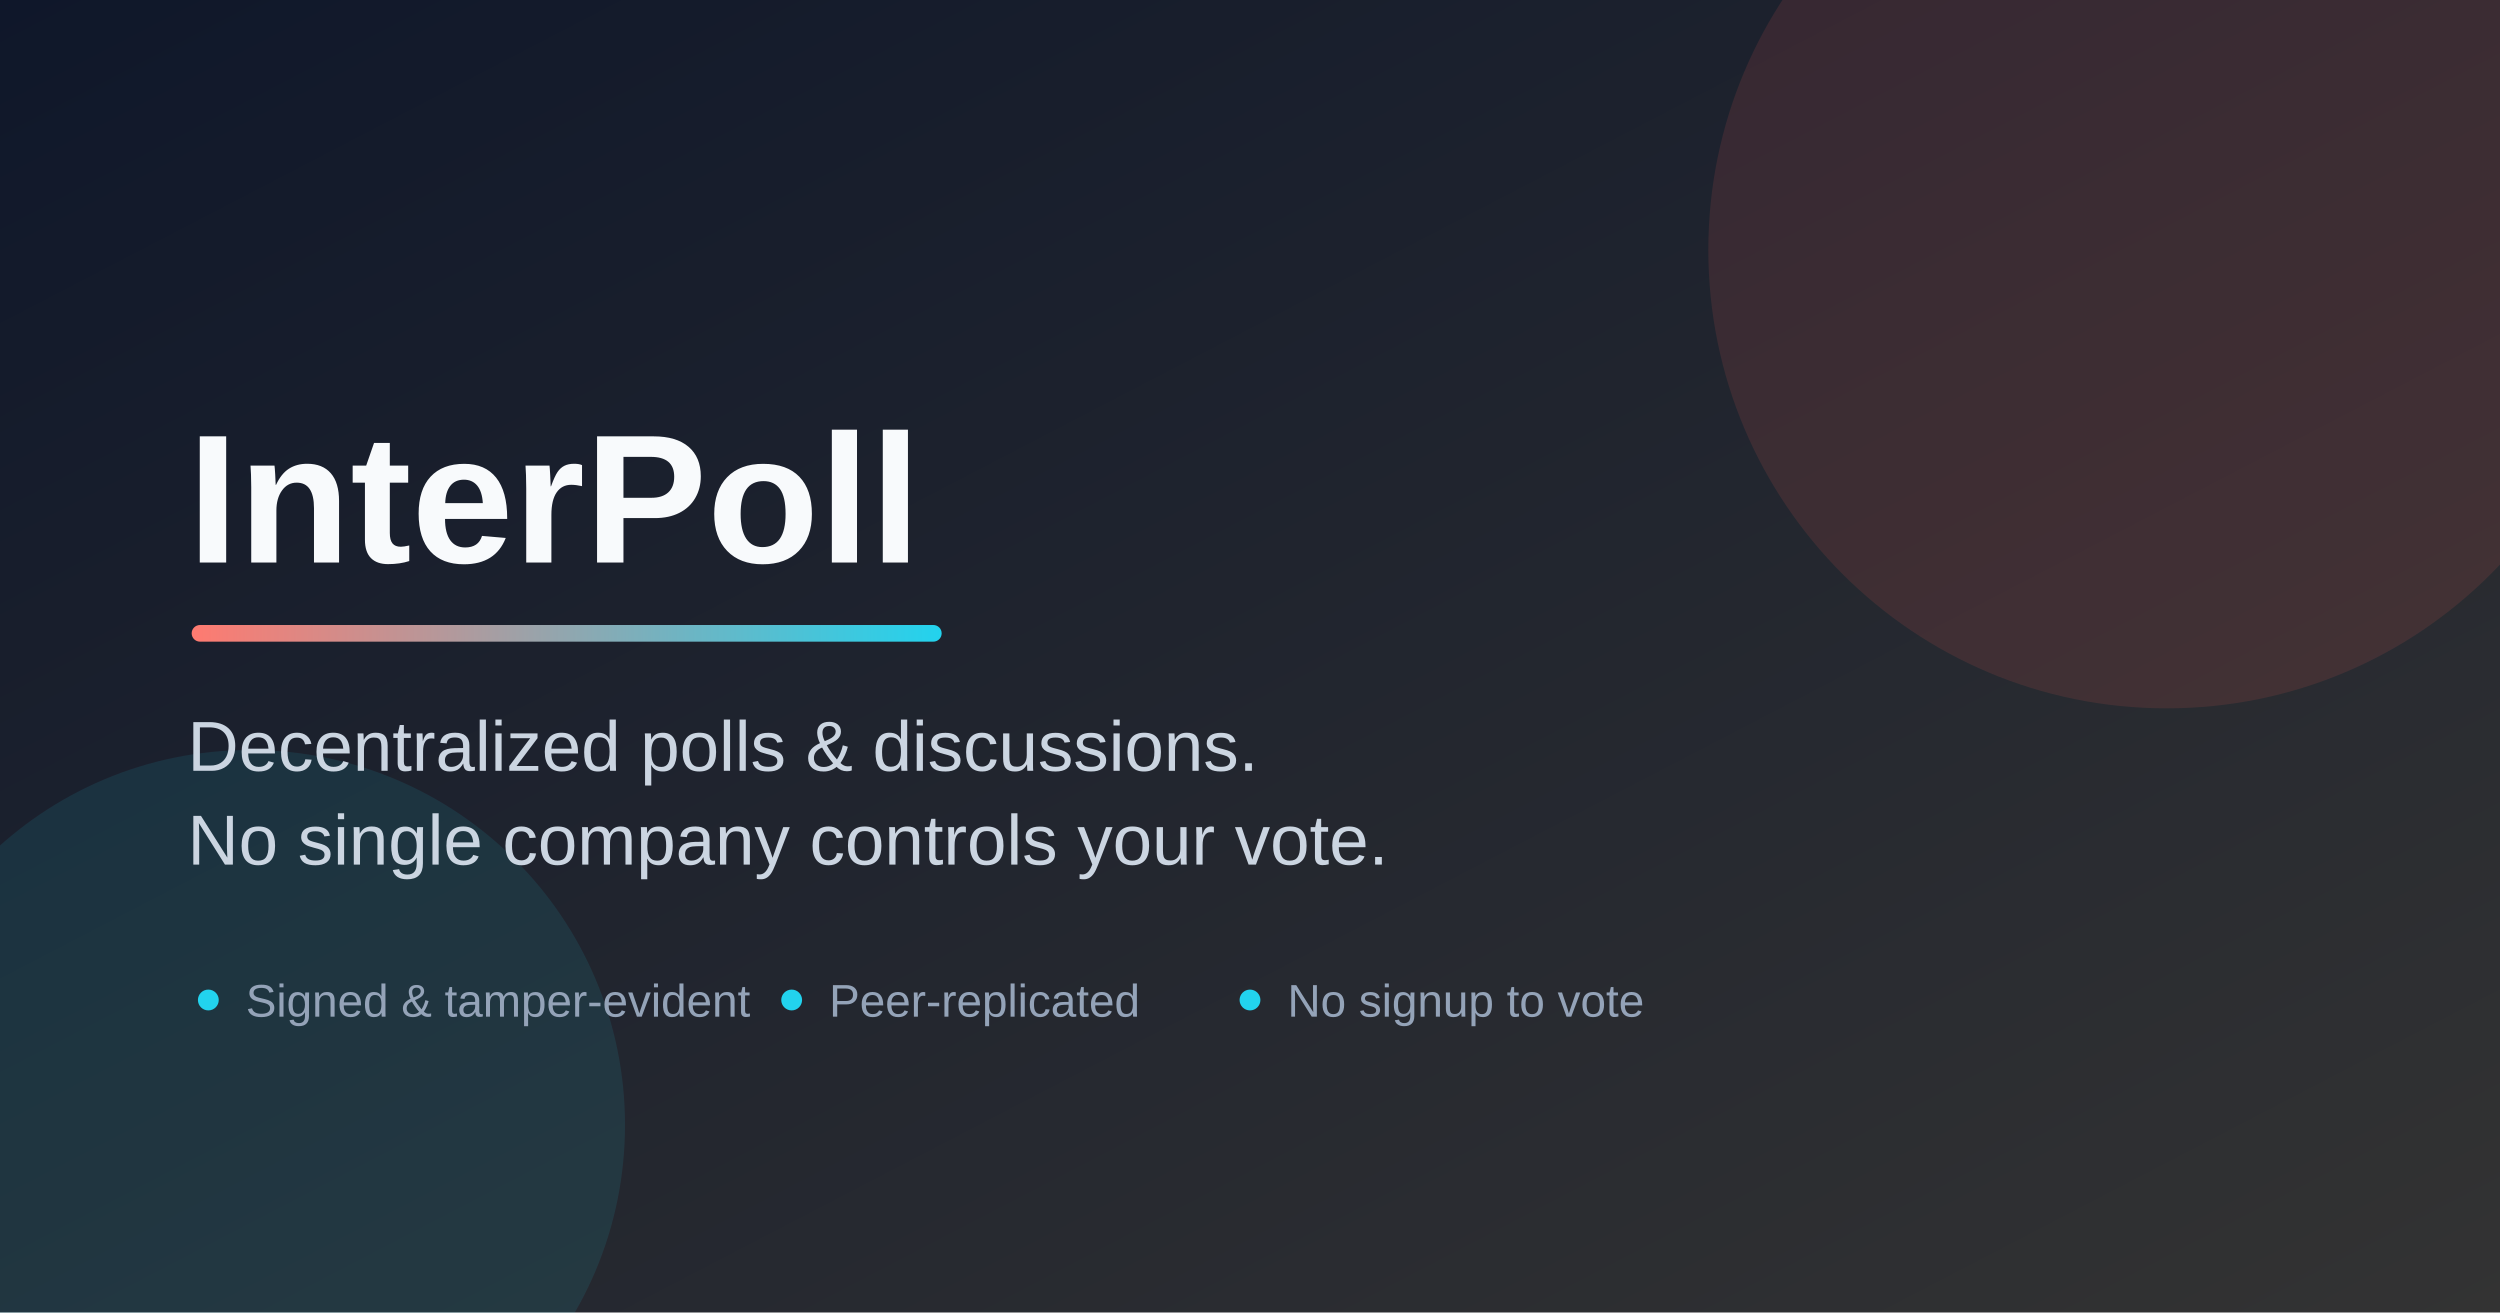
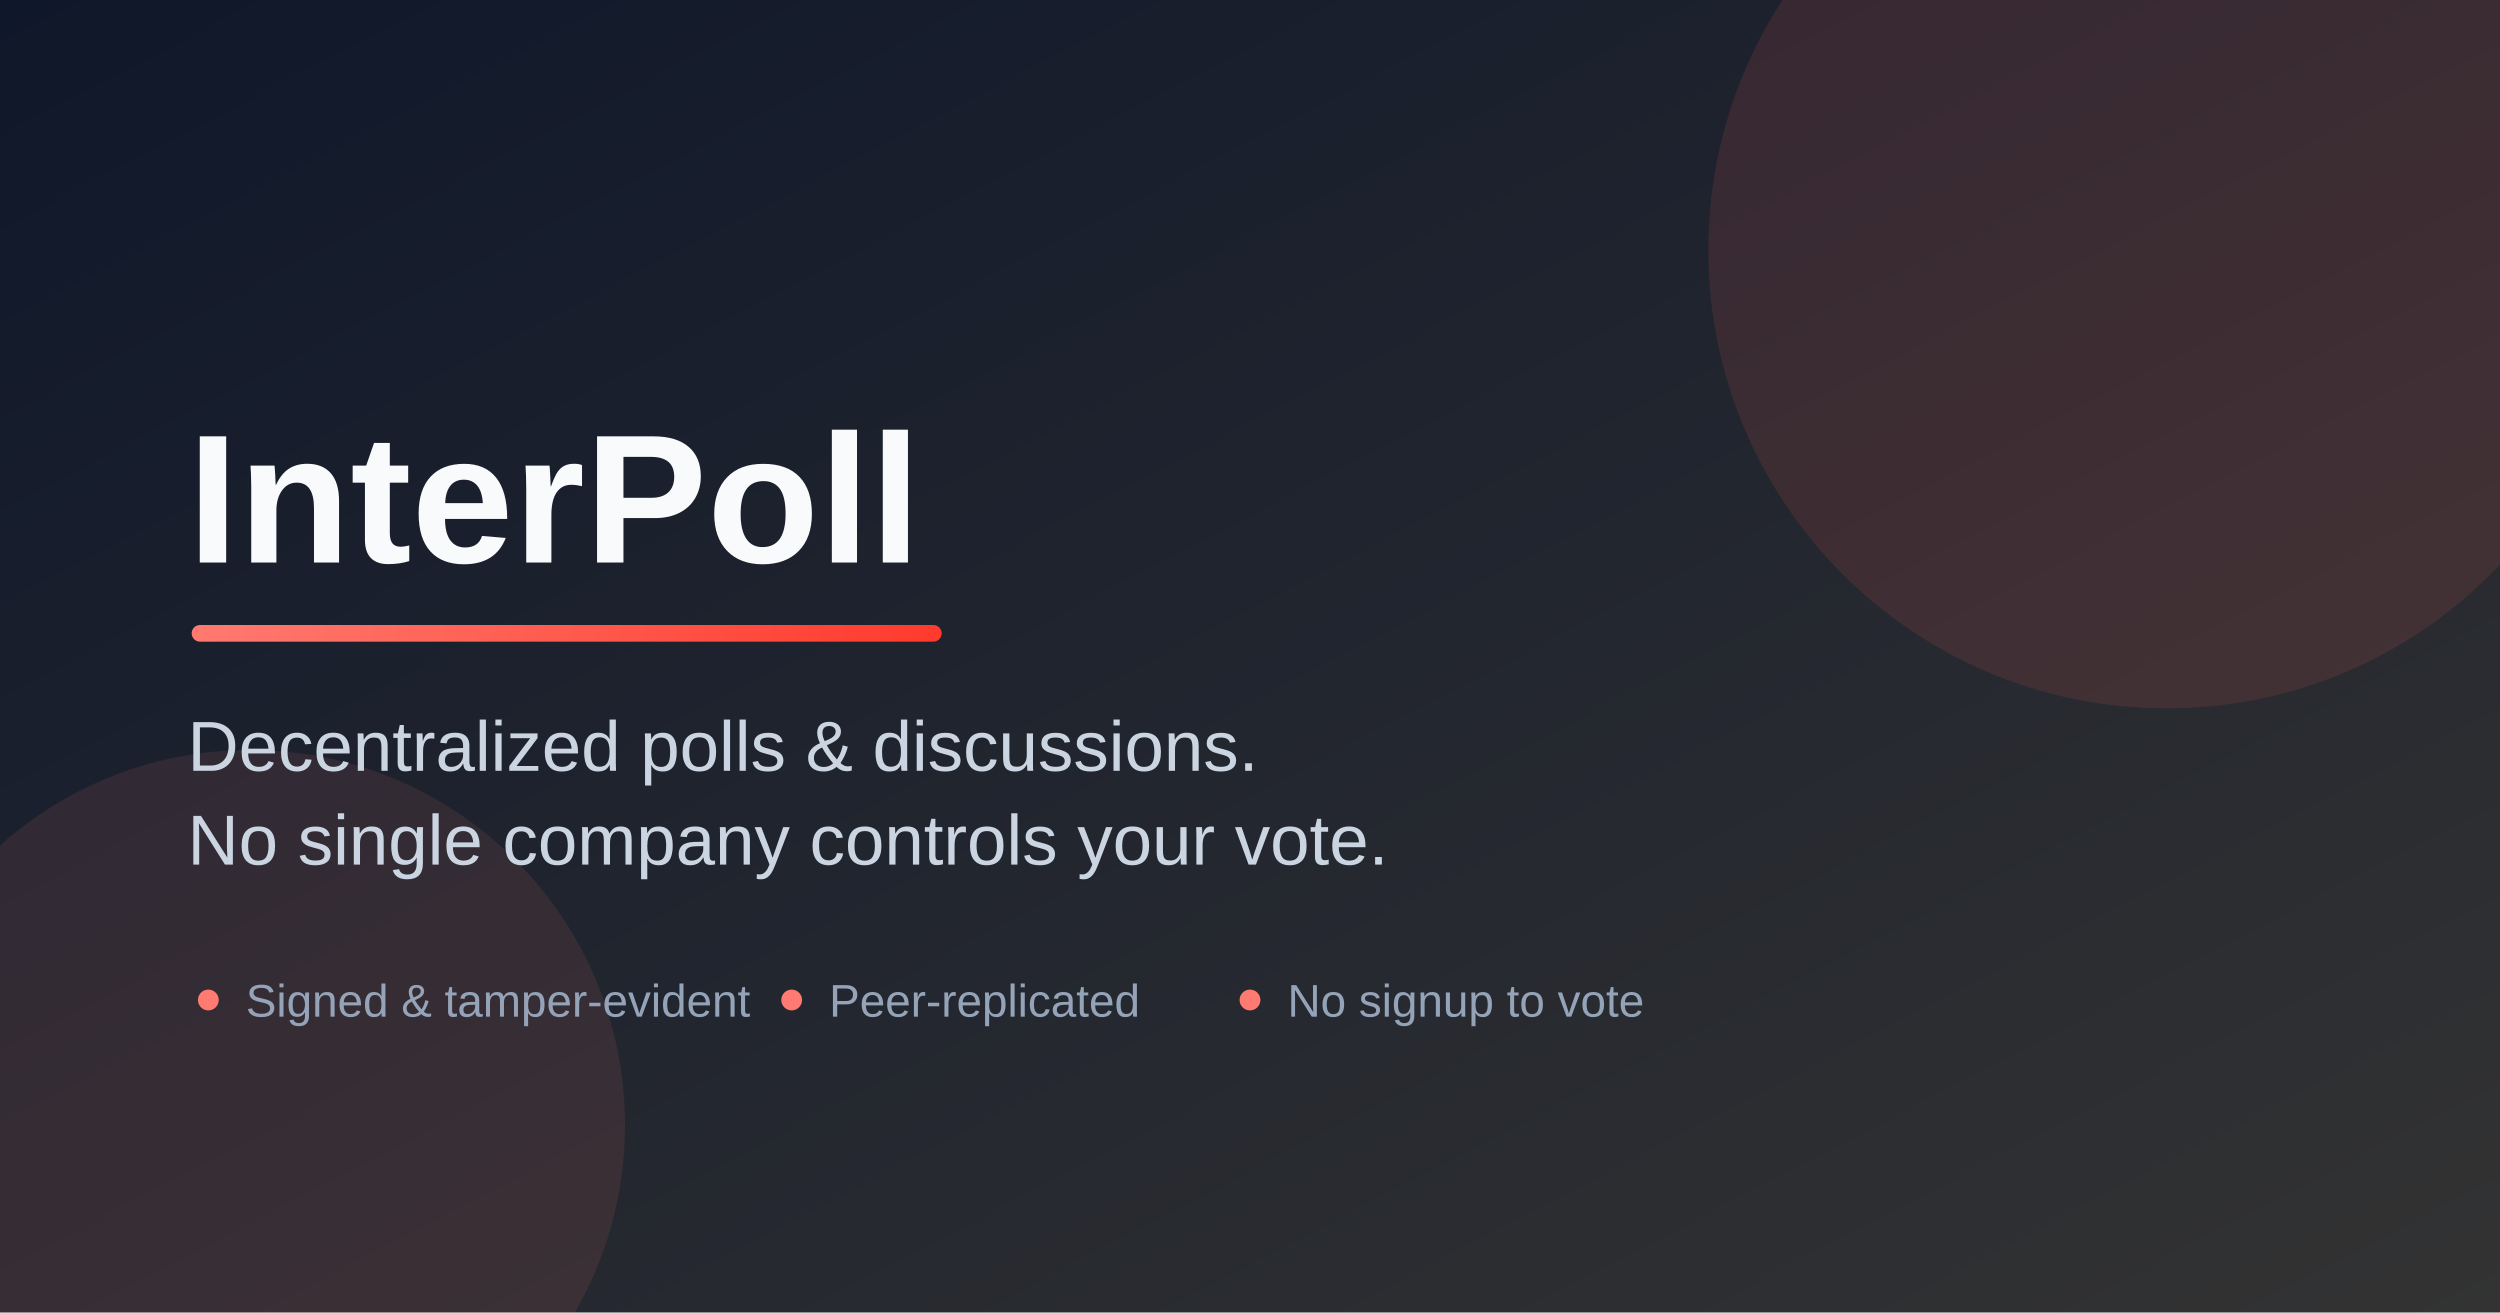
<svg xmlns="http://www.w3.org/2000/svg" width="1200" height="630" viewBox="0 0 1200 630">
  <defs>
    <linearGradient id="bg" x1="0" y1="0" x2="1" y2="1">
      <stop offset="0%" stop-color="#0f172a" />
      <stop offset="100%" stop-color="#333333" />
    </linearGradient>
    <linearGradient id="accent" x1="0" y1="0" x2="1" y2="0">
      <stop offset="0%" stop-color="#ff7a70" />
-       <stop offset="100%" stop-color="#22d3ee" />
+       <stop offset="100%" stop-color="#ff3a2c" />
    </linearGradient>
  </defs>
  <rect width="1200" height="630" fill="url(#bg)" />
  <circle cx="1040" cy="120" r="220" fill="#ff6055" opacity="0.12" />
-   <circle cx="120" cy="540" r="180" fill="#22d3ee" opacity="0.10" />
+   <circle cx="120" cy="540" r="180" fill="#ff7a70" opacity="0.10" />
  <text x="90" y="270" font-family="'Segoe UI', Arial, sans-serif" font-size="88" font-weight="700" fill="#f8fafc">InterPoll</text>
  <rect x="92" y="300" width="360" height="8" rx="4" fill="url(#accent)" />
  <text x="90" y="370" font-family="'Segoe UI', Arial, sans-serif" font-size="34" fill="#cbd5e1">Decentralized polls &amp; discussions.</text>
  <text x="90" y="415" font-family="'Segoe UI', Arial, sans-serif" font-size="34" fill="#cbd5e1">No single company controls your vote.</text>
  <g font-family="'Segoe UI', Arial, sans-serif" font-size="22" fill="#94a3b8">
-     <circle cx="100" cy="480" r="5" fill="#22d3ee" />
+     <circle cx="100" cy="480" r="5" fill="#ff7a70" />
    <text x="118" y="488">Signed &amp; tamper-evident</text>
-     <circle cx="380" cy="480" r="5" fill="#22d3ee" />
+     <circle cx="380" cy="480" r="5" fill="#ff7a70" />
    <text x="398" y="488">Peer-replicated</text>
-     <circle cx="600" cy="480" r="5" fill="#22d3ee" />
+     <circle cx="600" cy="480" r="5" fill="#ff7a70" />
    <text x="618" y="488">No signup to vote</text>
  </g>
</svg>
